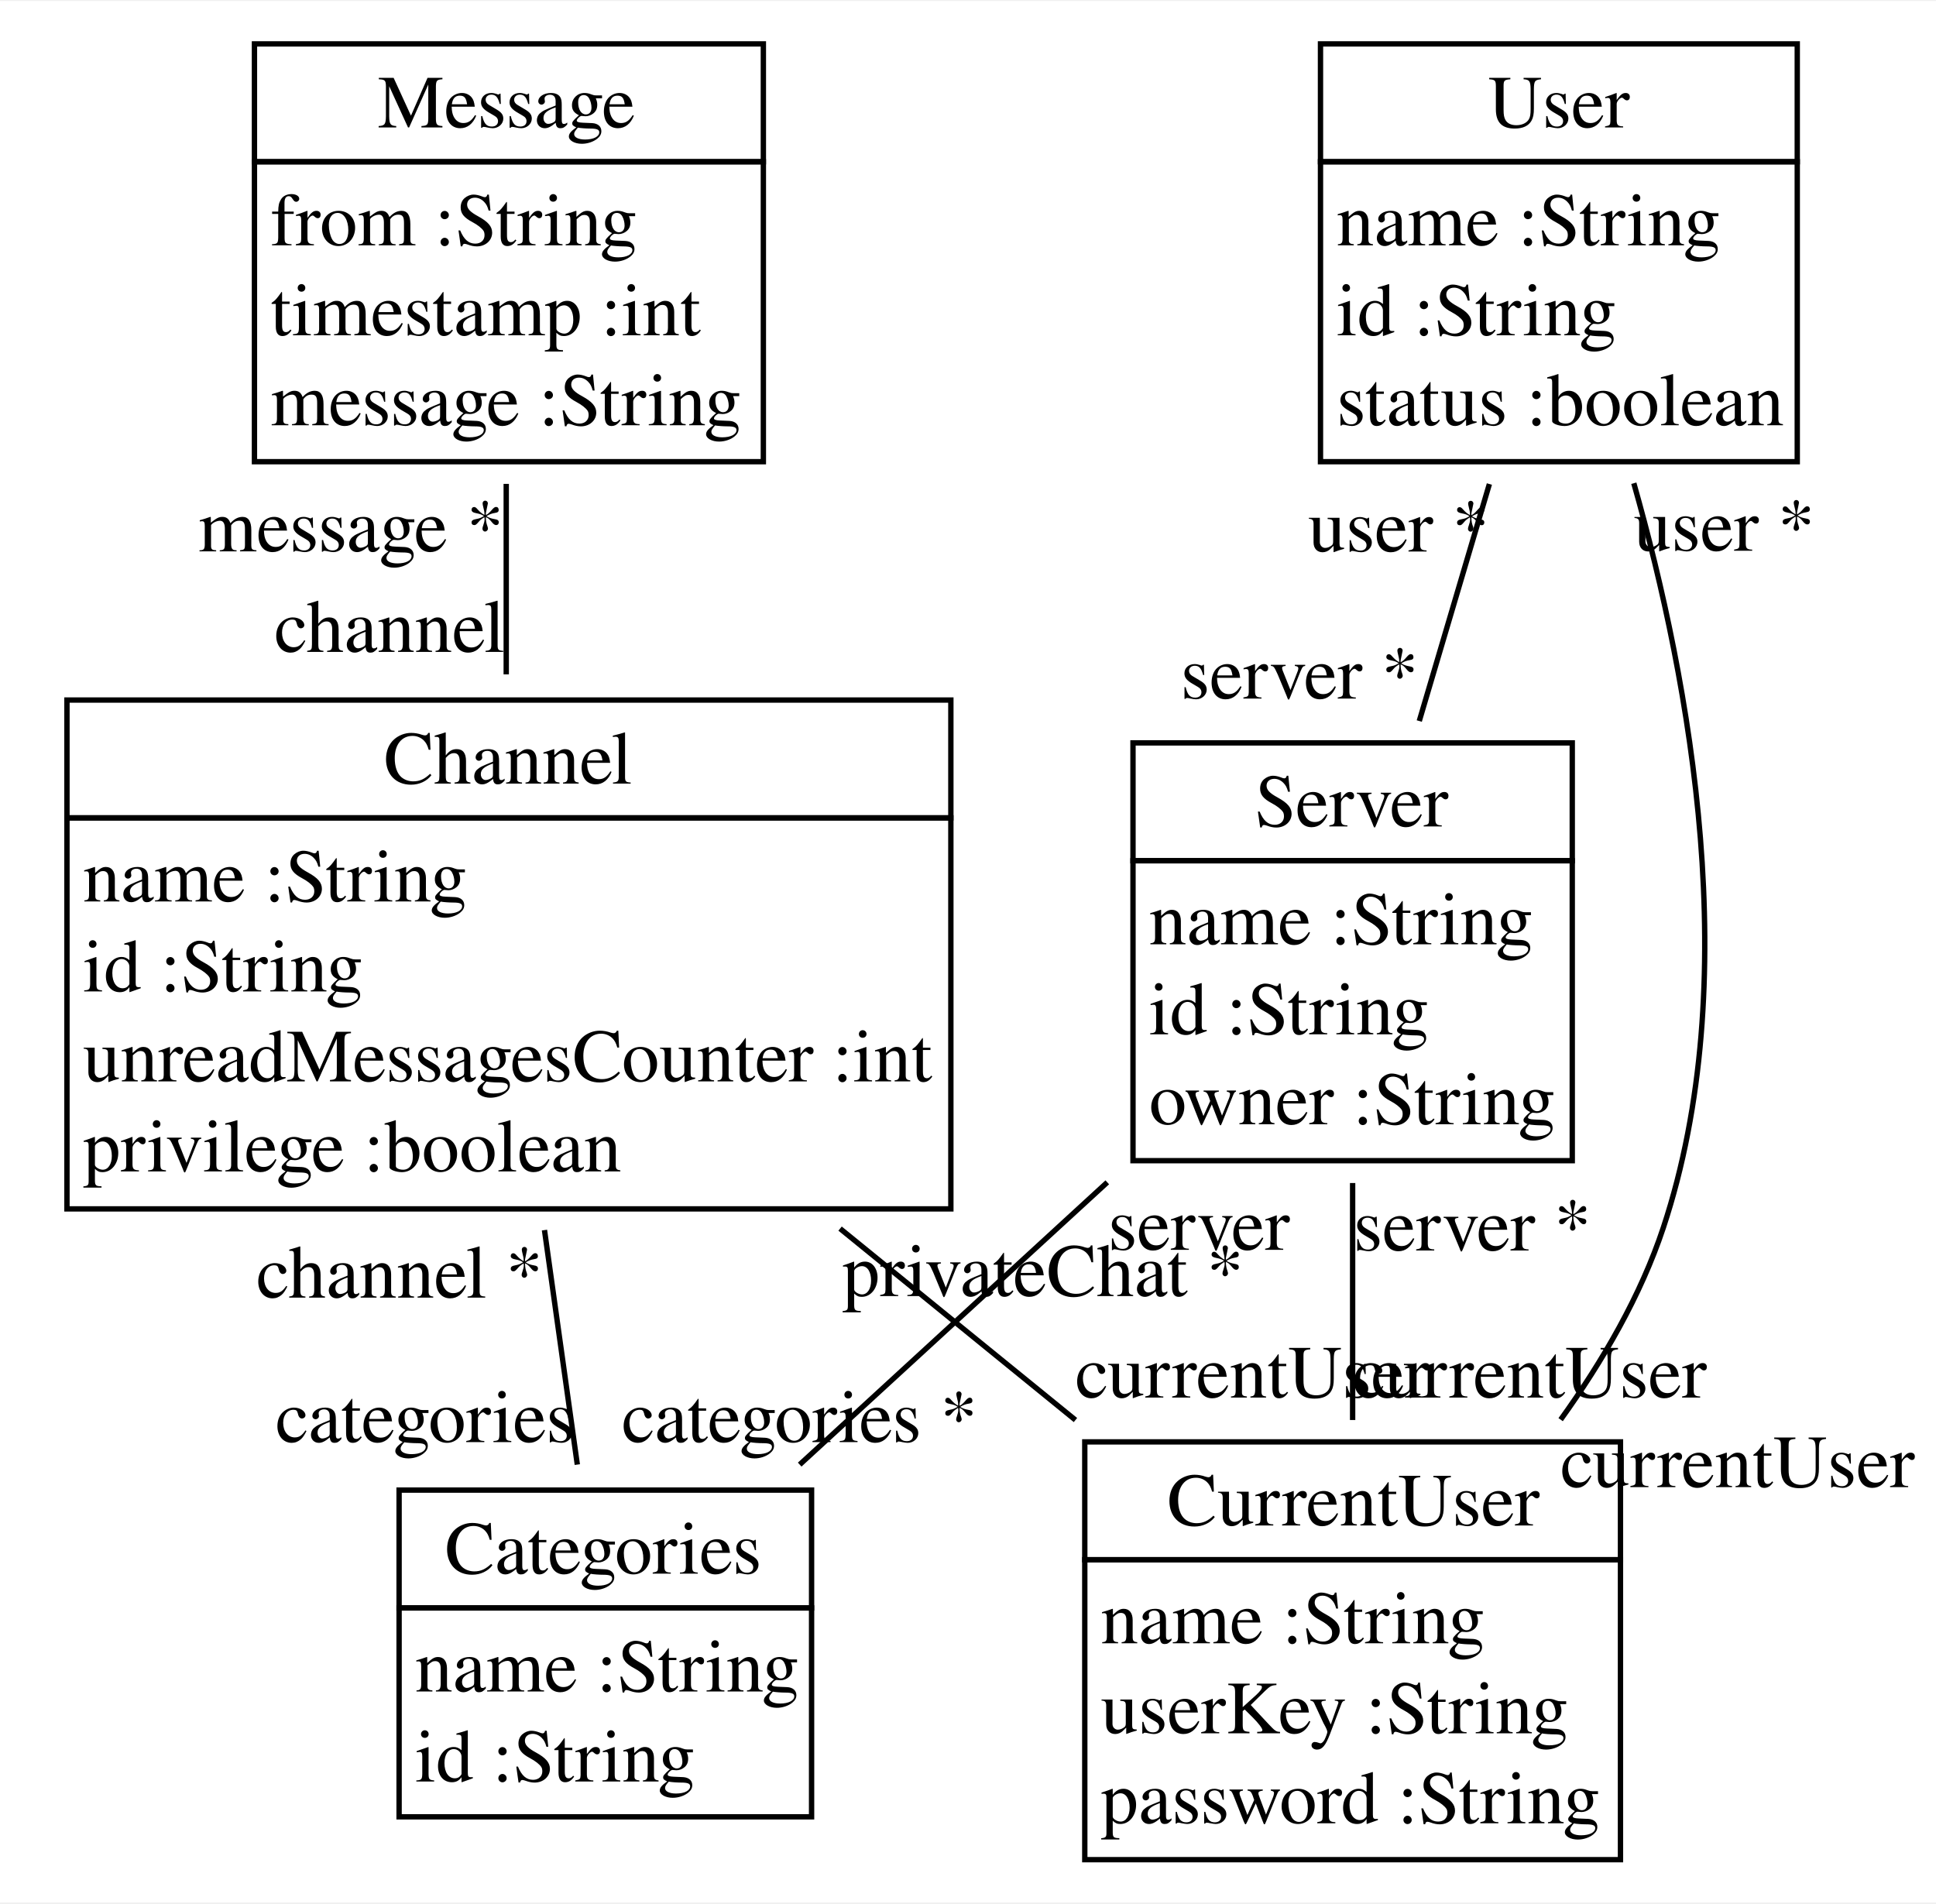
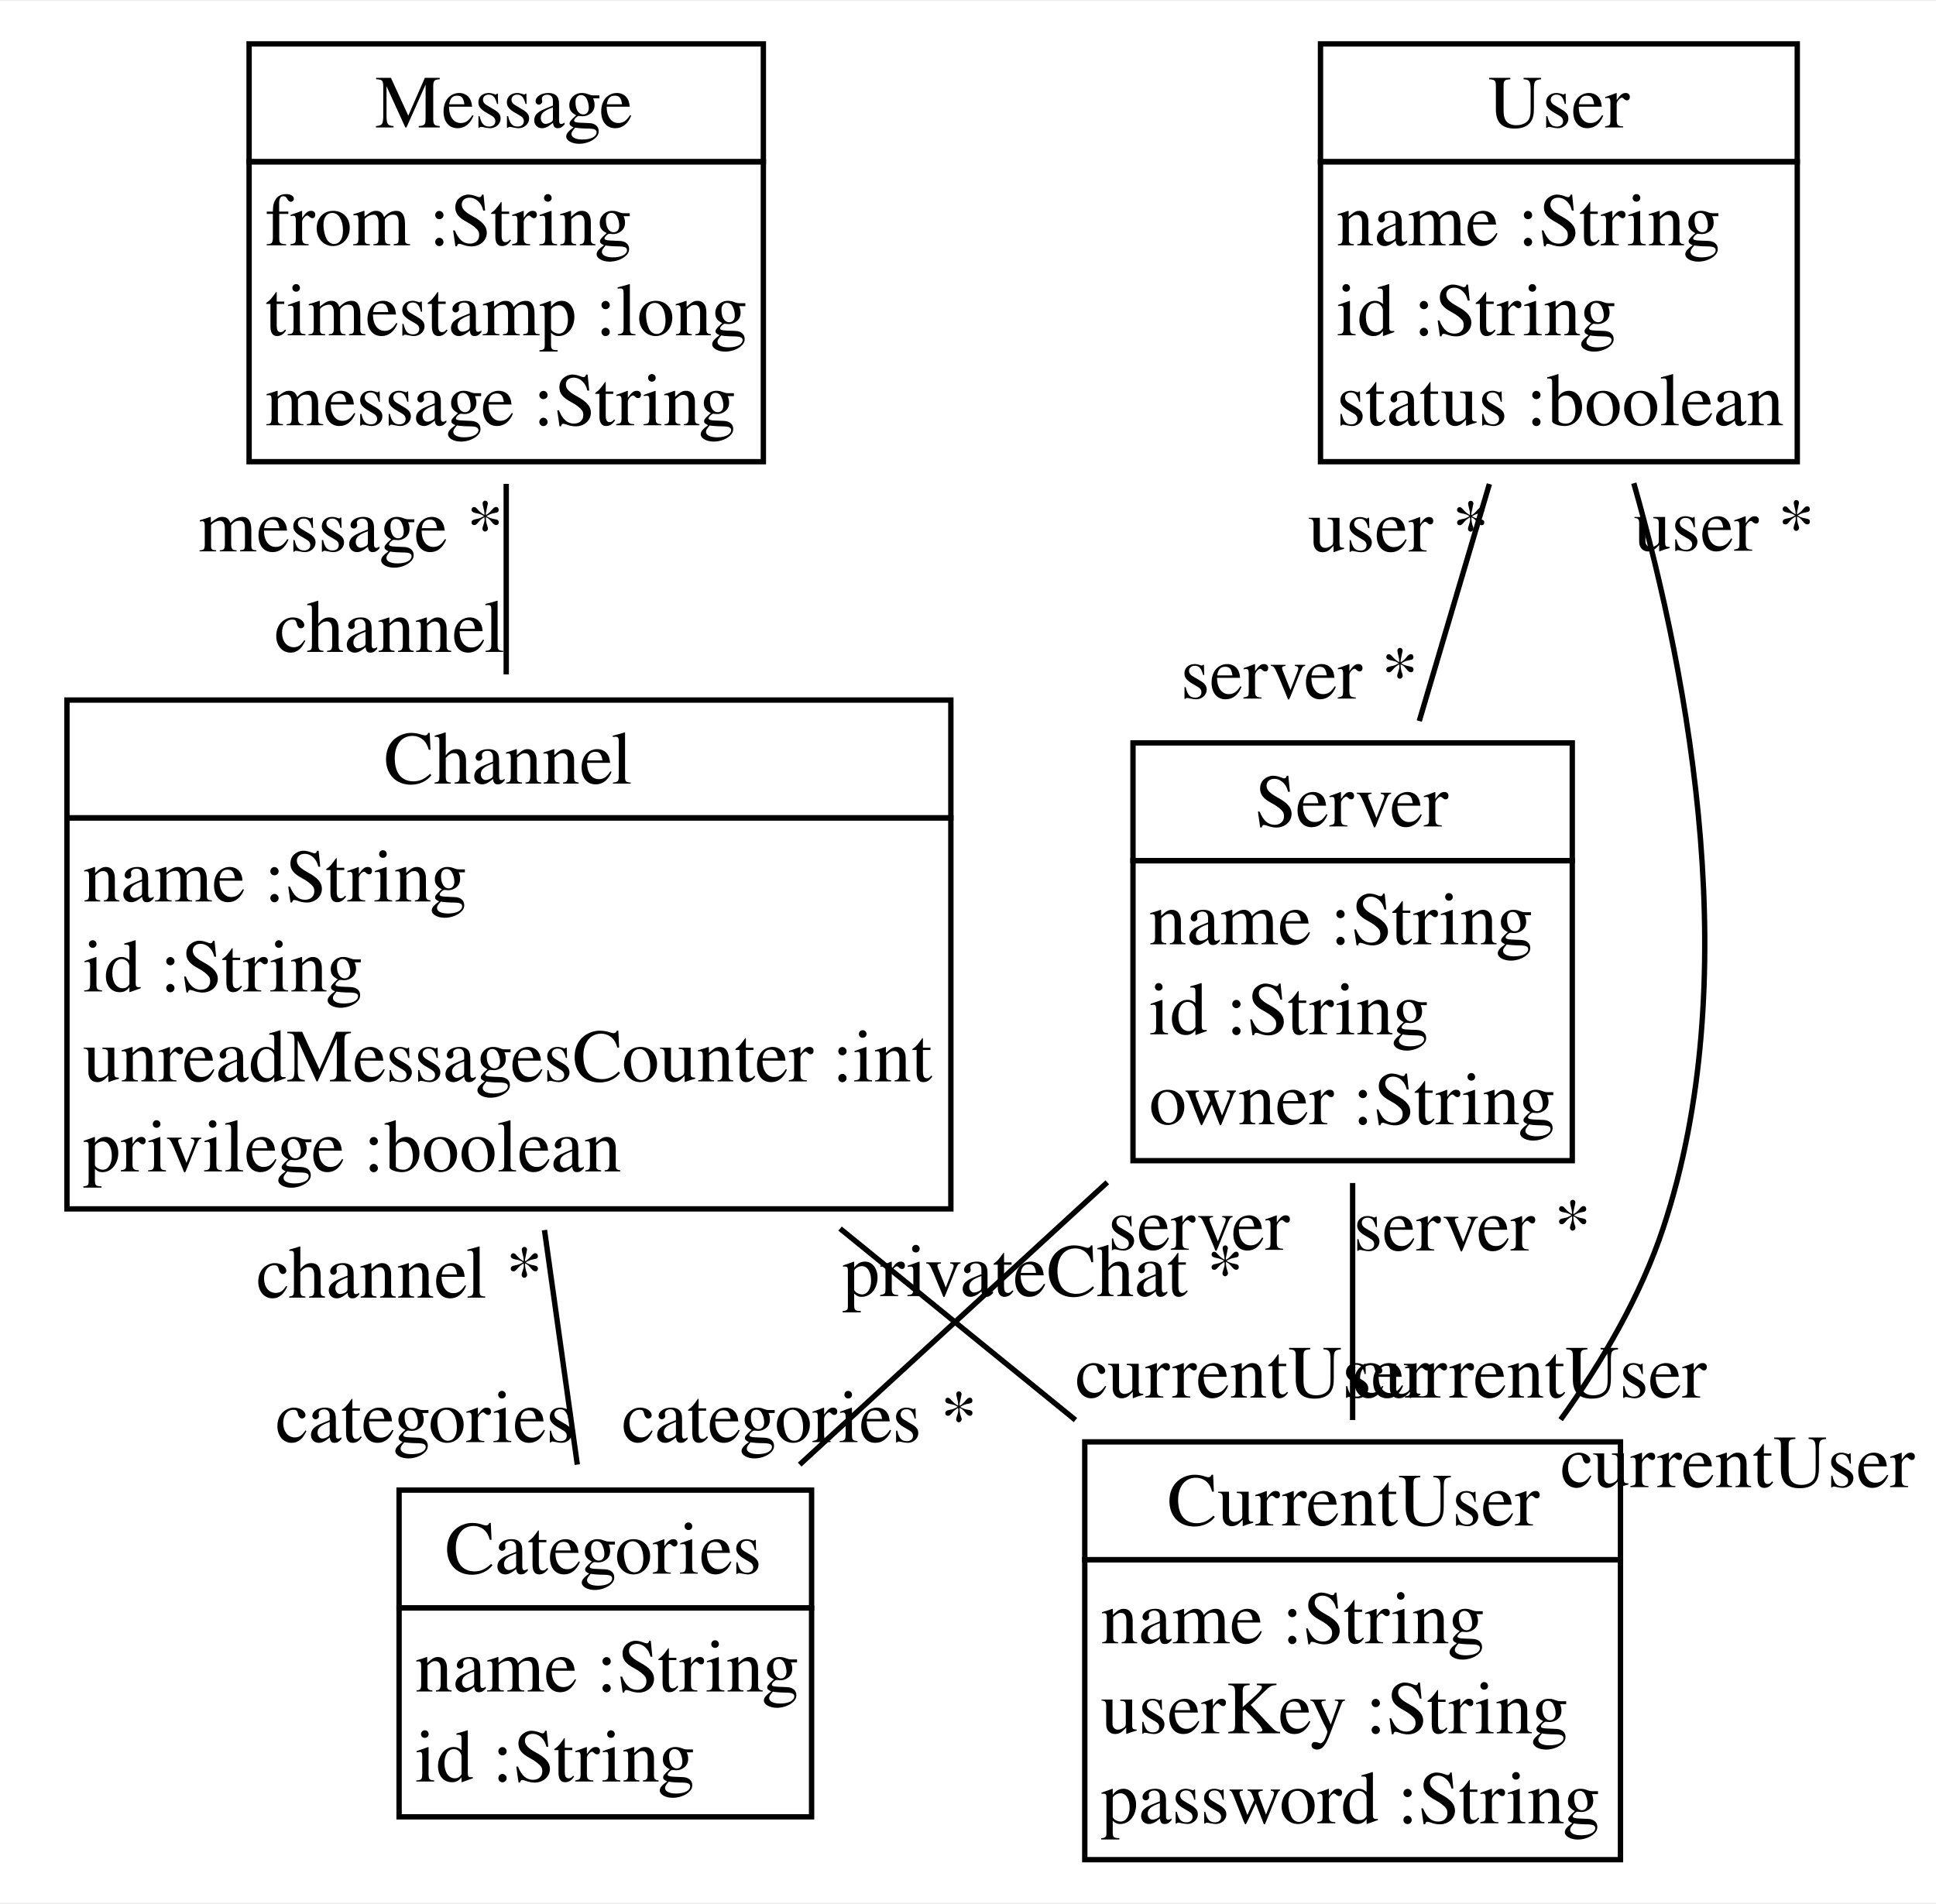
<svg xmlns="http://www.w3.org/2000/svg" width="361px" height="355px" viewBox="0.00 0.00 361.40 355.00">
  <g id="graph0" class="graph" transform="scale(1.0 1.0) rotate(0) translate(4 351)">
    <polygon fill="white" stroke="transparent" points="-4,4 -4,-351 357.4,-351 357.4,4 -4,4" />
    <g id="node1" class="node">
      <polygon fill="none" stroke="black" points="70.5,-51 70.5,-73 147.5,-73 147.5,-51 70.5,-51" />
      <text text-anchor="start" x="79.07" y="-57.4" font-family="Times,serif" font-size="14.00">Categories</text>
      <polygon fill="none" stroke="black" points="70.5,-12 70.5,-51 147.5,-51 147.5,-12 70.5,-12" />
      <text text-anchor="start" x="73.5" y="-35.4" font-family="Times,serif" font-size="14.00">name :String</text>
      <text text-anchor="start" x="73.5" y="-18.6" font-family="Times,serif" font-size="14.00">id :String</text>
    </g>
    <g id="node2" class="node">
      <polygon fill="none" stroke="black" points="8.5,-198.5 8.5,-220.5 173.5,-220.5 173.5,-198.5 8.5,-198.5" />
      <text text-anchor="start" x="67.67" y="-204.9" font-family="Times,serif" font-size="14.00">Channel</text>
      <polygon fill="none" stroke="black" points="8.5,-125.5 8.5,-198.5 173.5,-198.5 173.5,-125.5 8.5,-125.5" />
      <text text-anchor="start" x="11.5" y="-182.9" font-family="Times,serif" font-size="14.00">name :String</text>
      <text text-anchor="start" x="11.5" y="-166.1" font-family="Times,serif" font-size="14.00">id :String</text>
      <text text-anchor="start" x="11.5" y="-149.3" font-family="Times,serif" font-size="14.00">unreadMessagesCounter :int</text>
      <text text-anchor="start" x="11.5" y="-132.5" font-family="Times,serif" font-size="14.00">privilege :boolean</text>
    </g>
    <g id="edge1" class="edge">
      <path fill="none" stroke="black" d="M103.77,-77.76C101.9,-91.15 99.7,-106.83 97.64,-121.54" />
      <text text-anchor="middle" x="70.62" y="-108.94" font-family="Times,serif" font-size="14.00">channel *</text>
      <text text-anchor="middle" x="75.4" y="-81.96" font-family="Times,serif" font-size="14.00">categories</text>
    </g>
    <g id="node5" class="node">
      <polygon fill="none" stroke="black" points="207.5,-190.5 207.5,-212.5 289.5,-212.5 289.5,-190.5 207.5,-190.5" />
      <text text-anchor="start" x="230.23" y="-196.9" font-family="Times,serif" font-size="14.00">Server</text>
      <polygon fill="none" stroke="black" points="207.5,-134.5 207.5,-190.5 289.5,-190.5 289.5,-134.5 207.5,-134.5" />
      <text text-anchor="start" x="210.5" y="-174.9" font-family="Times,serif" font-size="14.00">name :String</text>
      <text text-anchor="start" x="210.5" y="-158.1" font-family="Times,serif" font-size="14.00">id :String</text>
      <text text-anchor="start" x="210.5" y="-141.3" font-family="Times,serif" font-size="14.00">owner :String</text>
    </g>
    <g id="edge2" class="edge">
      <path fill="none" stroke="black" d="M145.28,-77.76C162.86,-93.9 184.08,-113.37 202.7,-130.46" />
      <text text-anchor="middle" x="219.8" y="-117.86" font-family="Times,serif" font-size="14.00">server</text>
      <text text-anchor="middle" x="145.28" y="-81.96" font-family="Times,serif" font-size="14.00">categories *</text>
    </g>
    <g id="node4" class="node">
-       <polygon fill="none" stroke="black" points="43.5,-321 43.5,-343 138.5,-343 138.5,-321 43.5,-321" />
-       <text text-anchor="start" x="66.51" y="-327.4" font-family="Times,serif" font-size="14.00">Message</text>
-       <polygon fill="none" stroke="black" points="43.5,-265 43.5,-321 138.5,-321 138.5,-265 43.5,-265" />
-       <text text-anchor="start" x="46.5" y="-305.4" font-family="Times,serif" font-size="14.00">from :String</text>
-       <text text-anchor="start" x="46.5" y="-288.6" font-family="Times,serif" font-size="14.00">timestamp :int</text>
-       <text text-anchor="start" x="46.5" y="-271.8" font-family="Times,serif" font-size="14.00">message :String</text>
+       <polygon fill="none" stroke="black" points="42.5,-321 42.5,-343 138.5,-343 138.5,-321 42.5,-321" />
+       <text text-anchor="start" x="66.01" y="-327.4" font-family="Times,serif" font-size="14.00">Message</text>
+       <polygon fill="none" stroke="black" points="42.5,-265 42.5,-321 138.5,-321 138.5,-265 42.5,-265" />
+       <text text-anchor="start" x="45.5" y="-305.4" font-family="Times,serif" font-size="14.00">from :String</text>
+       <text text-anchor="start" x="45.5" y="-288.6" font-family="Times,serif" font-size="14.00">timestamp :long</text>
+       <text text-anchor="start" x="45.5" y="-271.8" font-family="Times,serif" font-size="14.00">message :String</text>
    </g>
    <g id="edge3" class="edge">
      <path fill="none" stroke="black" d="M90.5,-225.29C90.5,-237.07 90.5,-249.49 90.5,-260.86" />
      <text text-anchor="middle" x="61.54" y="-248.26" font-family="Times,serif" font-size="14.00">message *</text>
      <text text-anchor="middle" x="68.73" y="-229.49" font-family="Times,serif" font-size="14.00">channel</text>
    </g>
    <g id="node3" class="node">
      <polygon fill="none" stroke="black" points="198.5,-60 198.5,-82 298.5,-82 298.5,-60 198.5,-60" />
      <text text-anchor="start" x="213.91" y="-66.4" font-family="Times,serif" font-size="14.00">CurrentUser</text>
      <polygon fill="none" stroke="black" points="198.5,-4 198.5,-60 298.5,-60 298.5,-4 198.5,-4" />
      <text text-anchor="start" x="201.5" y="-44.4" font-family="Times,serif" font-size="14.00">name :String</text>
      <text text-anchor="start" x="201.5" y="-27.6" font-family="Times,serif" font-size="14.00">userKey :String</text>
      <text text-anchor="start" x="201.5" y="-10.8" font-family="Times,serif" font-size="14.00">password :String</text>
    </g>
    <g id="edge4" class="edge">
      <path fill="none" stroke="black" d="M196.76,-86.08C182.73,-97.49 167.38,-109.98 152.82,-121.82" />
      <text text-anchor="middle" x="190.72" y="-109.22" font-family="Times,serif" font-size="14.00">privateChat *</text>
      <text text-anchor="middle" x="229.8" y="-90.28" font-family="Times,serif" font-size="14.00">currentUser</text>
    </g>
    <g id="edge5" class="edge">
      <path fill="none" stroke="black" d="M248.5,-86.08C248.5,-100.28 248.5,-116.12 248.5,-130.33" />
      <text text-anchor="middle" x="270.85" y="-117.73" font-family="Times,serif" font-size="14.00">server *</text>
      <text text-anchor="middle" x="281.53" y="-90.28" font-family="Times,serif" font-size="14.00">currentUser</text>
    </g>
    <g id="node6" class="node">
      <polygon fill="none" stroke="black" points="242.5,-321 242.5,-343 331.5,-343 331.5,-321 242.5,-321" />
      <text text-anchor="start" x="273.79" y="-327.4" font-family="Times,serif" font-size="14.00">User</text>
      <polygon fill="none" stroke="black" points="242.5,-265 242.5,-321 331.5,-321 331.5,-265 242.5,-265" />
      <text text-anchor="start" x="245.5" y="-305.4" font-family="Times,serif" font-size="14.00">name :String</text>
      <text text-anchor="start" x="245.5" y="-288.6" font-family="Times,serif" font-size="14.00">id :String</text>
      <text text-anchor="start" x="245.5" y="-271.8" font-family="Times,serif" font-size="14.00">status :boolean</text>
    </g>
    <g id="edge6" class="edge">
      <path fill="none" stroke="black" d="M287.33,-86.15C295.18,-97.07 302.31,-109.34 306.5,-122 321.7,-167.92 311.59,-223.6 300.99,-260.98" />
      <text text-anchor="middle" x="317.9" y="-248.38" font-family="Times,serif" font-size="14.00">user *</text>
      <text text-anchor="middle" x="320.36" y="-73.55" font-family="Times,serif" font-size="14.00">currentUser</text>
    </g>
    <g id="edge7" class="edge">
      <path fill="none" stroke="black" d="M260.94,-216.58C265.14,-230.78 269.83,-246.62 274.03,-260.83" />
      <text text-anchor="middle" x="257.12" y="-248.23" font-family="Times,serif" font-size="14.00">user *</text>
      <text text-anchor="middle" x="238.6" y="-220.78" font-family="Times,serif" font-size="14.00">server *</text>
    </g>
  </g>
</svg>
